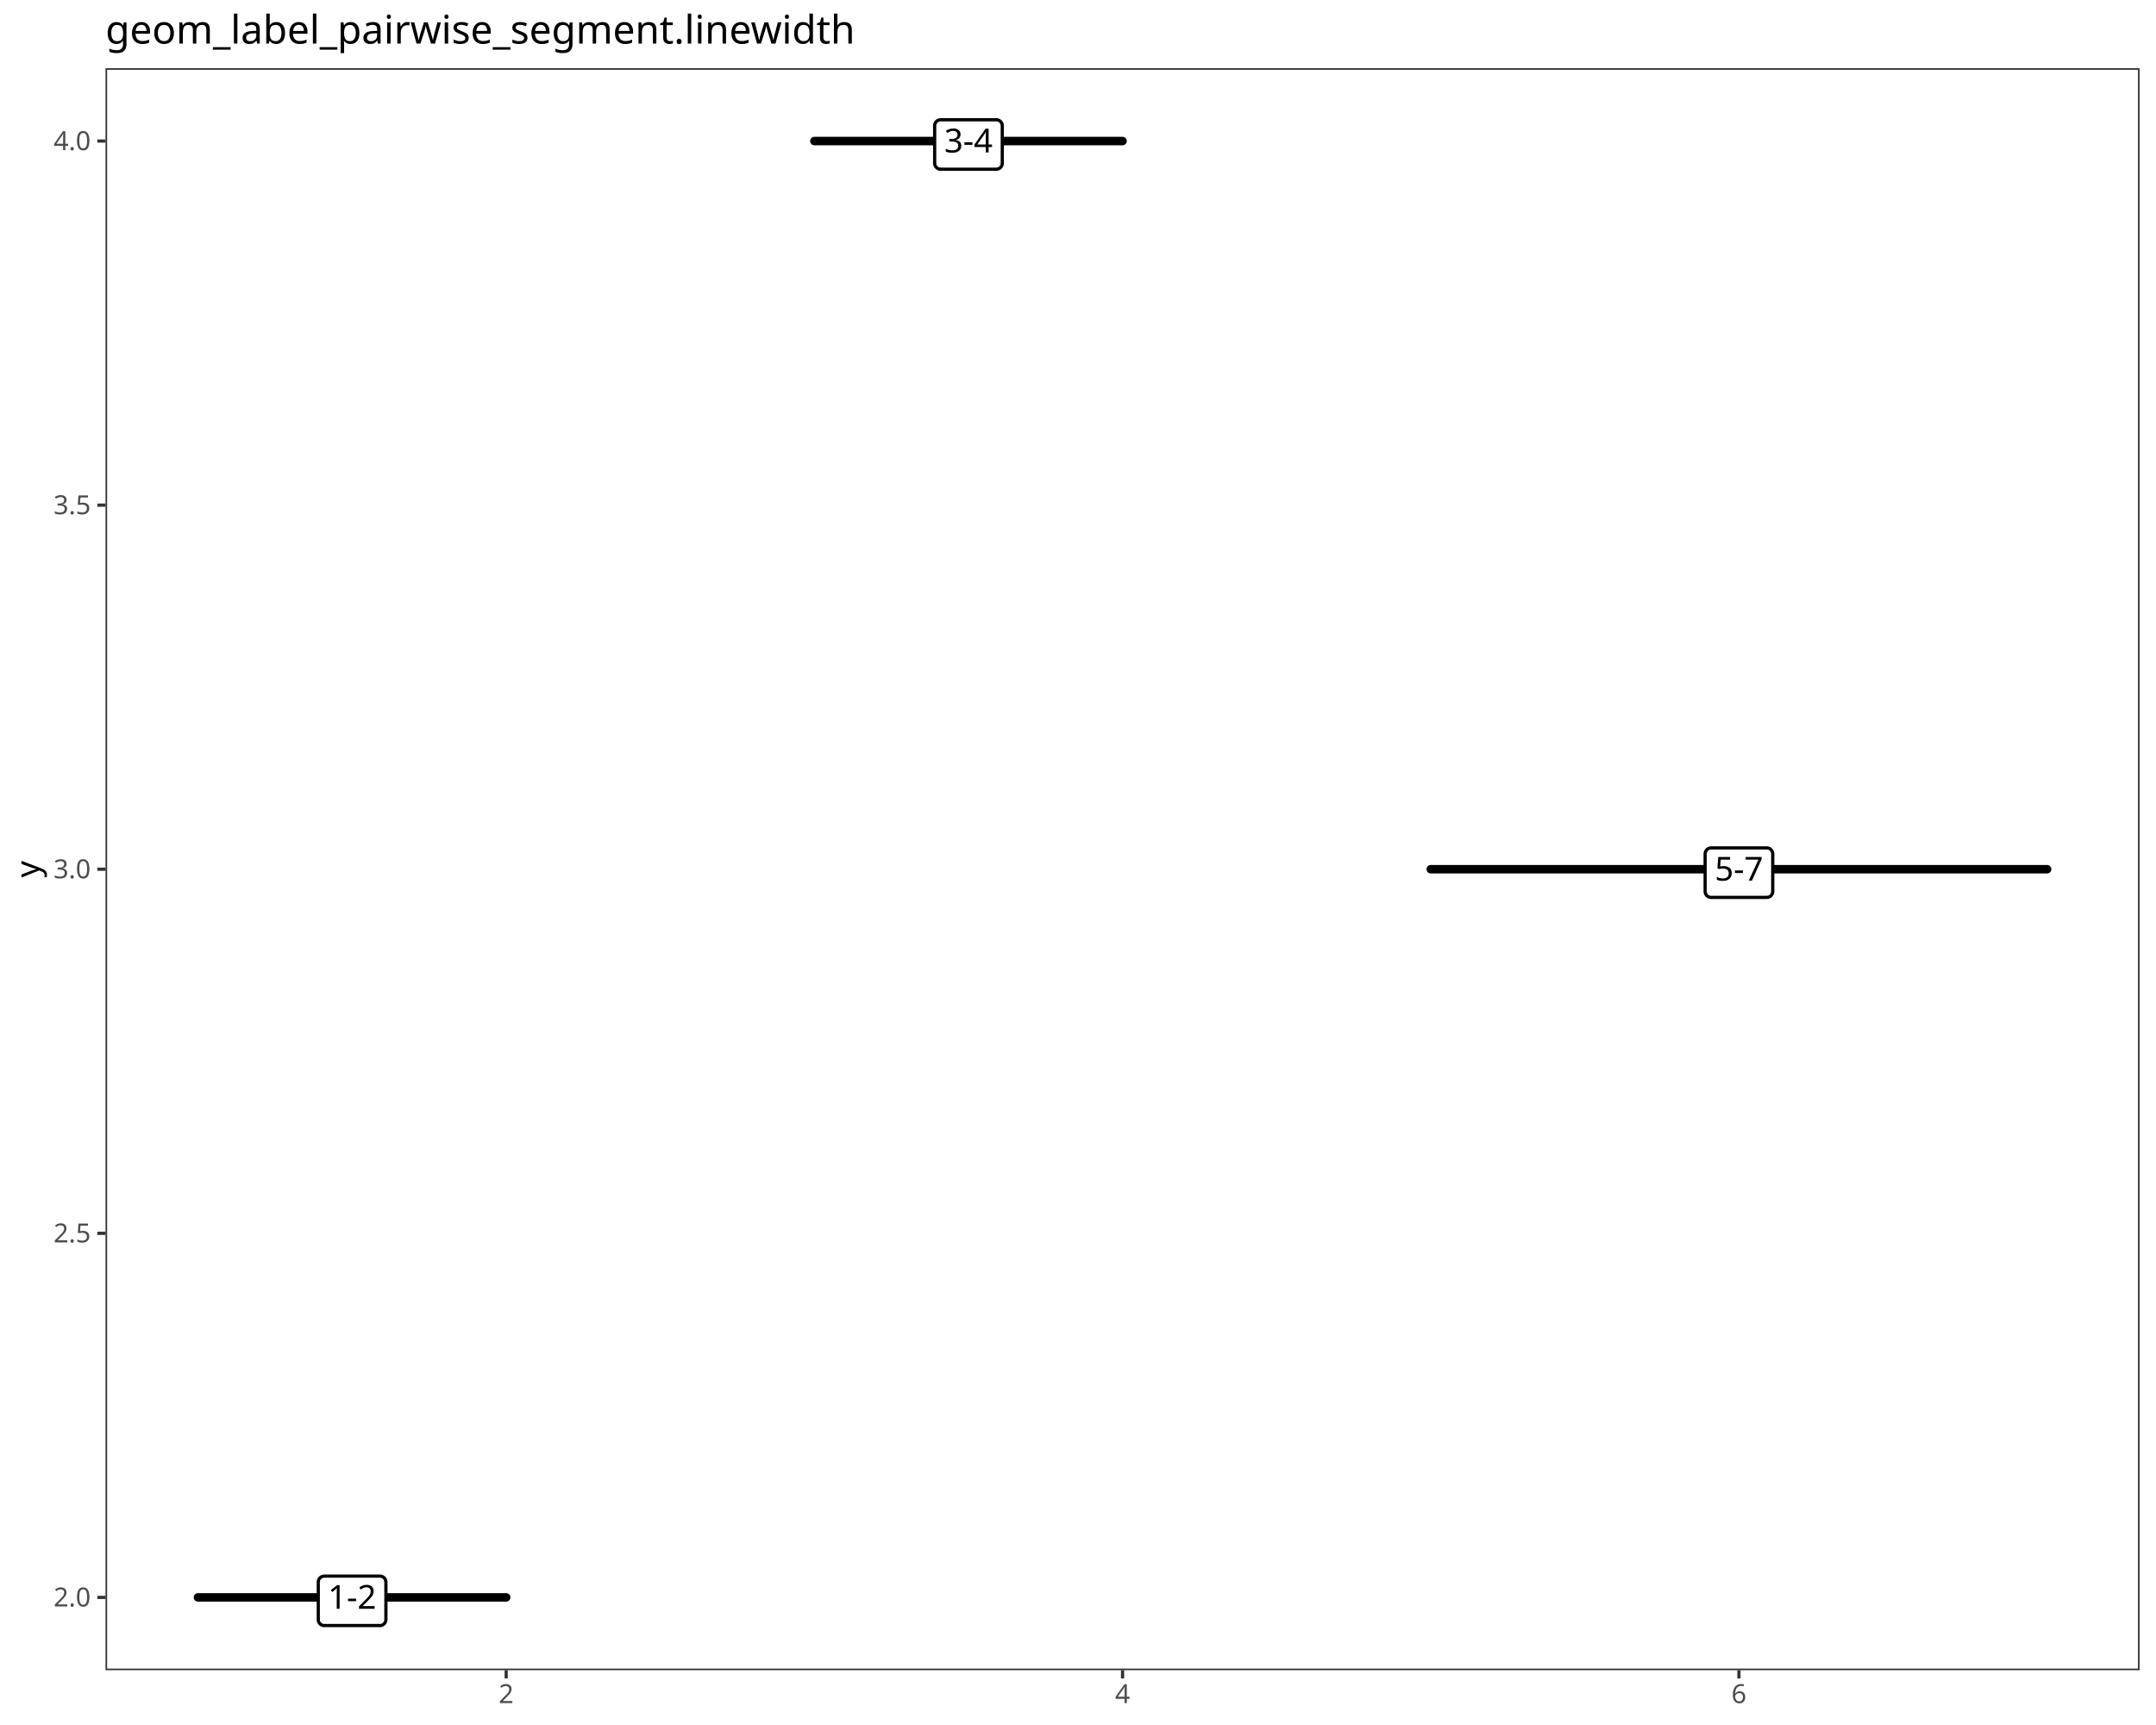
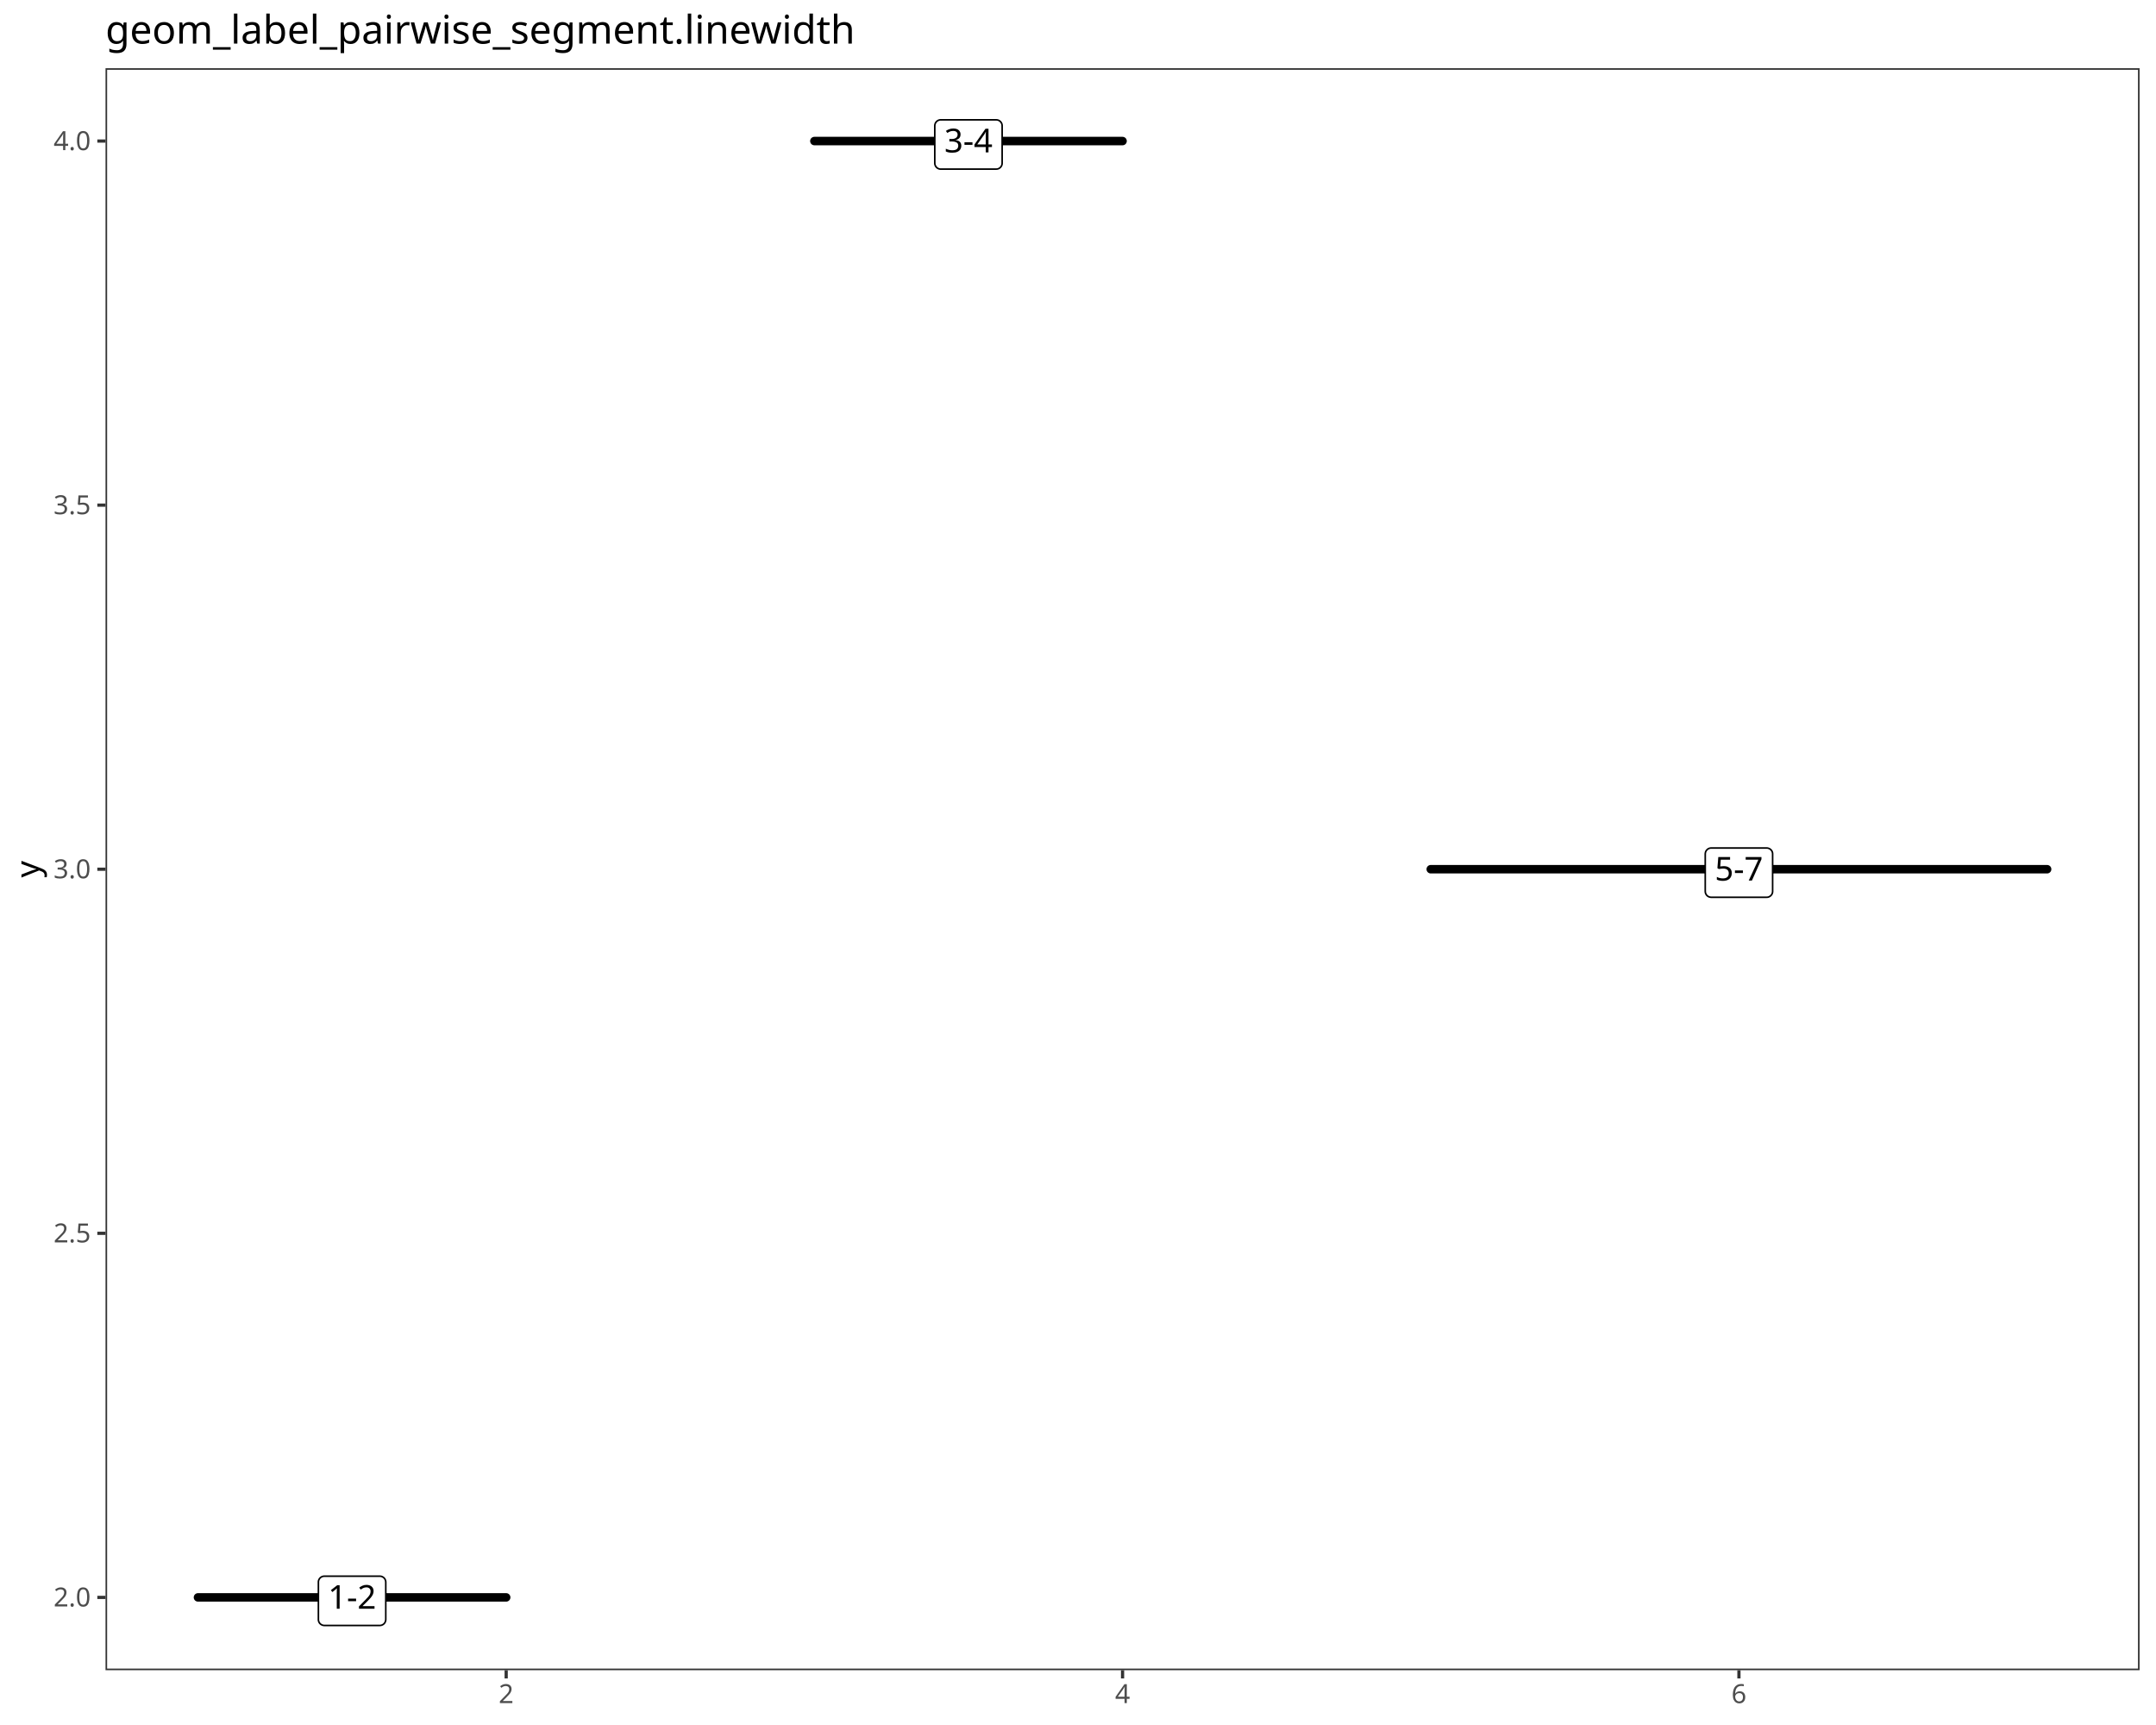
<svg xmlns="http://www.w3.org/2000/svg" class="svglite" data-engine-version="2.0" width="720.00pt" height="576.00pt" viewBox="0 0 720.00 576.00">
  <defs>
    <style type="text/css">
    .svglite line, .svglite polyline, .svglite polygon, .svglite path, .svglite rect, .svglite circle {
      fill: none;
      stroke: #000000;
      stroke-linecap: round;
      stroke-linejoin: round;
      stroke-miterlimit: 10.00;
    }
  </style>
  </defs>
  <rect width="100%" height="100%" style="stroke: none; fill: #FFFFFF;" />
  <defs>
    <clipPath id="cpMC4wMHw3MjAuMDB8MC4wMHw1NzYuMDA=">
      <rect x="0.00" y="0.00" width="720.00" height="576.00" />
    </clipPath>
  </defs>
  <g clip-path="url(#cpMC4wMHw3MjAuMDB8MC4wMHw1NzYuMDA=)">
    <rect x="0.00" y="0.00" width="720.00" height="576.00" style="stroke-width: 1.07; stroke: #FFFFFF; fill: #FFFFFF;" />
  </g>
  <defs>
    <clipPath id="cpMzUuMjR8NzE0LjUyfDIyLjc4fDU1Ny43MQ==">
      <rect x="35.24" y="22.78" width="679.28" height="534.92" />
    </clipPath>
  </defs>
  <g clip-path="url(#cpMzUuMjR8NzE0LjUyfDIyLjc4fDU1Ny43MQ==)">
    <rect x="35.24" y="22.78" width="679.28" height="534.92" style="stroke-width: 1.07; stroke: none; fill: #FFFFFF;" />
    <line x1="66.11" y1="533.39" x2="169.04" y2="533.39" style="stroke-width: 2.83;" />
-     <polygon points="108.27,542.79 126.88,542.79 126.80,542.79 127.12,542.78 127.43,542.72 127.73,542.60 128.01,542.44 128.26,542.24 128.47,542.00 128.64,541.73 128.76,541.44 128.84,541.13 128.87,540.81 128.87,540.81 128.87,528.27 128.87,528.27 128.84,527.95 128.76,527.64 128.64,527.34 128.47,527.07 128.26,526.83 128.01,526.63 127.73,526.47 127.43,526.36 127.12,526.30 126.88,526.28 108.27,526.28 108.51,526.30 108.19,526.28 107.87,526.32 107.57,526.41 107.28,526.55 107.02,526.73 106.78,526.95 106.59,527.21 106.44,527.49 106.34,527.79 106.29,528.11 106.29,528.27 106.29,540.81 106.29,540.65 106.29,540.97 106.34,541.28 106.44,541.59 106.59,541.87 106.78,542.12 107.02,542.35 107.28,542.53 107.57,542.66 107.87,542.75 108.19,542.79 " style="stroke-width: 1.07; fill: #FFFFFF;" />
-     <text x="117.58" y="537.19" text-anchor="middle" style="font-size: 11.04px; font-family: sans;" textLength="15.96px" lengthAdjust="spacingAndGlyphs">1-2</text>
+     <polygon points="108.31,542.76 126.85,542.76 126.77,542.76 127.08,542.75 127.40,542.68 127.69,542.57 127.97,542.41 128.22,542.21 128.43,541.97 128.60,541.70 128.72,541.41 128.80,541.10 128.83,540.78 128.83,540.78 128.83,528.29 128.83,528.29 128.80,527.97 128.72,527.66 128.60,527.37 128.43,527.10 128.22,526.86 127.97,526.66 127.69,526.50 127.40,526.38 127.08,526.32 126.85,526.31 108.31,526.31 108.54,526.32 108.23,526.31 107.91,526.35 107.60,526.43 107.32,526.57 107.05,526.75 106.82,526.97 106.63,527.23 106.48,527.51 106.38,527.81 106.33,528.13 106.33,528.29 106.33,540.78 106.33,540.62 106.33,540.94 106.38,541.25 106.48,541.56 106.63,541.84 106.82,542.09 107.05,542.31 107.32,542.49 107.60,542.63 107.91,542.72 108.23,542.76 " style="stroke-width: 0.53; fill: #FFFFFF;" />
+     <text x="117.58" y="537.18" text-anchor="middle" style="font-size: 11.00px; font-family: sans;" textLength="15.90px" lengthAdjust="spacingAndGlyphs">1-2</text>
    <line x1="271.96" y1="47.10" x2="374.88" y2="47.10" style="stroke-width: 2.83;" />
-     <polygon points="314.12,56.50 332.72,56.50 332.64,56.50 332.96,56.49 333.27,56.42 333.57,56.31 333.85,56.15 334.10,55.95 334.31,55.71 334.48,55.44 334.61,55.14 334.68,54.83 334.71,54.51 334.71,54.51 334.71,41.97 334.71,41.97 334.68,41.66 334.61,41.35 334.48,41.05 334.31,40.78 334.10,40.54 333.85,40.34 333.57,40.18 333.27,40.07 332.96,40.00 332.72,39.99 314.12,39.99 314.36,40.00 314.04,39.99 313.72,40.03 313.41,40.12 313.12,40.25 312.86,40.44 312.63,40.66 312.44,40.91 312.29,41.20 312.19,41.50 312.13,41.81 312.13,41.97 312.13,54.51 312.13,54.35 312.13,54.67 312.19,54.99 312.29,55.29 312.44,55.58 312.63,55.83 312.86,56.05 313.12,56.23 313.41,56.37 313.72,56.46 314.04,56.50 " style="stroke-width: 1.07; fill: #FFFFFF;" />
-     <text x="323.42" y="50.90" text-anchor="middle" style="font-size: 11.04px; font-family: sans;" textLength="15.96px" lengthAdjust="spacingAndGlyphs">3-4</text>
+     <polygon points="314.15,56.47 332.69,56.47 332.61,56.47 332.93,56.45 333.24,56.39 333.54,56.28 333.81,56.12 334.06,55.91 334.27,55.68 334.44,55.41 334.57,55.11 334.64,54.80 334.67,54.49 334.67,54.49 334.67,41.99 334.67,41.99 334.64,41.68 334.57,41.37 334.44,41.07 334.27,40.80 334.06,40.57 333.81,40.36 333.54,40.20 333.24,40.09 332.93,40.03 332.69,40.01 314.15,40.01 314.39,40.03 314.07,40.01 313.75,40.05 313.45,40.14 313.16,40.28 312.90,40.46 312.67,40.68 312.48,40.93 312.33,41.22 312.23,41.52 312.18,41.83 312.17,41.99 312.17,54.49 312.18,54.33 312.18,54.65 312.23,54.96 312.33,55.26 312.48,55.55 312.67,55.80 312.90,56.02 313.16,56.20 313.45,56.34 313.75,56.43 314.07,56.47 " style="stroke-width: 0.53; fill: #FFFFFF;" />
+     <text x="323.42" y="50.88" text-anchor="middle" style="font-size: 11.00px; font-family: sans;" textLength="15.90px" lengthAdjust="spacingAndGlyphs">3-4</text>
    <line x1="477.80" y1="290.24" x2="683.64" y2="290.24" style="stroke-width: 2.83;" />
-     <polygon points="571.42,299.65 590.03,299.65 589.95,299.65 590.27,299.63 590.58,299.57 590.88,299.46 591.15,299.30 591.40,299.09 591.61,298.85 591.79,298.58 591.91,298.29 591.99,297.98 592.01,297.66 592.01,297.66 592.01,285.12 592.01,285.12 591.99,284.80 591.91,284.49 591.79,284.20 591.61,283.93 591.40,283.69 591.15,283.49 590.88,283.33 590.58,283.21 590.27,283.15 590.03,283.13 571.42,283.13 571.66,283.15 571.34,283.14 571.02,283.17 570.71,283.26 570.43,283.40 570.16,283.58 569.93,283.80 569.74,284.06 569.59,284.34 569.49,284.65 569.44,284.96 569.43,285.12 569.43,297.66 569.44,297.50 569.44,297.82 569.49,298.14 569.59,298.44 569.74,298.72 569.93,298.98 570.16,299.20 570.43,299.38 570.71,299.52 571.02,299.61 571.34,299.65 " style="stroke-width: 1.07; fill: #FFFFFF;" />
-     <text x="580.72" y="294.04" text-anchor="middle" style="font-size: 11.04px; font-family: sans;" textLength="15.96px" lengthAdjust="spacingAndGlyphs">5-7</text>
+     <polygon points="571.45,299.61 589.99,299.61 589.91,299.61 590.23,299.60 590.54,299.54 590.84,299.42 591.12,299.26 591.36,299.06 591.58,298.82 591.75,298.55 591.87,298.26 591.95,297.95 591.97,297.63 591.97,297.63 591.97,285.14 591.97,285.14 591.95,284.82 591.87,284.51 591.75,284.22 591.58,283.95 591.36,283.71 591.12,283.51 590.84,283.35 590.54,283.24 590.23,283.17 589.99,283.16 571.45,283.16 571.69,283.17 571.37,283.16 571.06,283.20 570.75,283.29 570.46,283.42 570.20,283.61 569.97,283.83 569.78,284.08 569.63,284.36 569.53,284.67 569.48,284.98 569.47,285.14 569.47,297.63 569.48,297.47 569.48,297.79 569.53,298.11 569.63,298.41 569.78,298.69 569.97,298.95 570.20,299.17 570.46,299.35 570.75,299.48 571.06,299.57 571.37,299.61 " style="stroke-width: 0.53; fill: #FFFFFF;" />
+     <text x="580.72" y="294.03" text-anchor="middle" style="font-size: 11.00px; font-family: sans;" textLength="15.90px" lengthAdjust="spacingAndGlyphs">5-7</text>
    <rect x="35.24" y="22.78" width="679.28" height="534.92" style="stroke-width: 1.07; stroke: #333333;" />
  </g>
  <g clip-path="url(#cpMC4wMHw3MjAuMDB8MC4wMHw1NzYuMDA=)">
    <text x="30.31" y="536.42" text-anchor="end" style="font-size: 8.80px; fill: #4D4D4D; font-family: sans;" textLength="12.23px" lengthAdjust="spacingAndGlyphs">2.0</text>
    <text x="30.31" y="414.85" text-anchor="end" style="font-size: 8.80px; fill: #4D4D4D; font-family: sans;" textLength="12.23px" lengthAdjust="spacingAndGlyphs">2.5</text>
    <text x="30.31" y="293.27" text-anchor="end" style="font-size: 8.80px; fill: #4D4D4D; font-family: sans;" textLength="12.23px" lengthAdjust="spacingAndGlyphs">3.0</text>
    <text x="30.31" y="171.70" text-anchor="end" style="font-size: 8.80px; fill: #4D4D4D; font-family: sans;" textLength="12.23px" lengthAdjust="spacingAndGlyphs">3.5</text>
    <text x="30.31" y="50.13" text-anchor="end" style="font-size: 8.80px; fill: #4D4D4D; font-family: sans;" textLength="12.23px" lengthAdjust="spacingAndGlyphs">4.0</text>
    <polyline points="32.50,533.39 35.24,533.39 " style="stroke-width: 1.07; stroke: #333333; stroke-linecap: butt;" />
    <polyline points="32.50,411.82 35.24,411.82 " style="stroke-width: 1.07; stroke: #333333; stroke-linecap: butt;" />
    <polyline points="32.50,290.24 35.24,290.24 " style="stroke-width: 1.07; stroke: #333333; stroke-linecap: butt;" />
    <polyline points="32.50,168.67 35.24,168.67 " style="stroke-width: 1.07; stroke: #333333; stroke-linecap: butt;" />
    <polyline points="32.50,47.10 35.24,47.10 " style="stroke-width: 1.07; stroke: #333333; stroke-linecap: butt;" />
    <polyline points="169.04,560.45 169.04,557.71 " style="stroke-width: 1.07; stroke: #333333; stroke-linecap: butt;" />
    <polyline points="374.88,560.45 374.88,557.71 " style="stroke-width: 1.07; stroke: #333333; stroke-linecap: butt;" />
    <polyline points="580.72,560.45 580.72,557.71 " style="stroke-width: 1.07; stroke: #333333; stroke-linecap: butt;" />
    <text x="169.04" y="568.69" text-anchor="middle" style="font-size: 8.80px; fill: #4D4D4D; font-family: sans;" textLength="4.89px" lengthAdjust="spacingAndGlyphs">2</text>
    <text x="374.88" y="568.69" text-anchor="middle" style="font-size: 8.80px; fill: #4D4D4D; font-family: sans;" textLength="4.89px" lengthAdjust="spacingAndGlyphs">4</text>
    <text x="580.72" y="568.69" text-anchor="middle" style="font-size: 8.80px; fill: #4D4D4D; font-family: sans;" textLength="4.89px" lengthAdjust="spacingAndGlyphs">6</text>
    <text transform="translate(13.05,290.24) rotate(-90)" text-anchor="middle" style="font-size: 11.00px; font-family: sans;" textLength="5.50px" lengthAdjust="spacingAndGlyphs">y</text>
    <text x="35.24" y="14.56" style="font-size: 13.20px; font-family: sans;" textLength="237.03px" lengthAdjust="spacingAndGlyphs">geom_label_pairwise_segment.linewidth</text>
  </g>
</svg>
